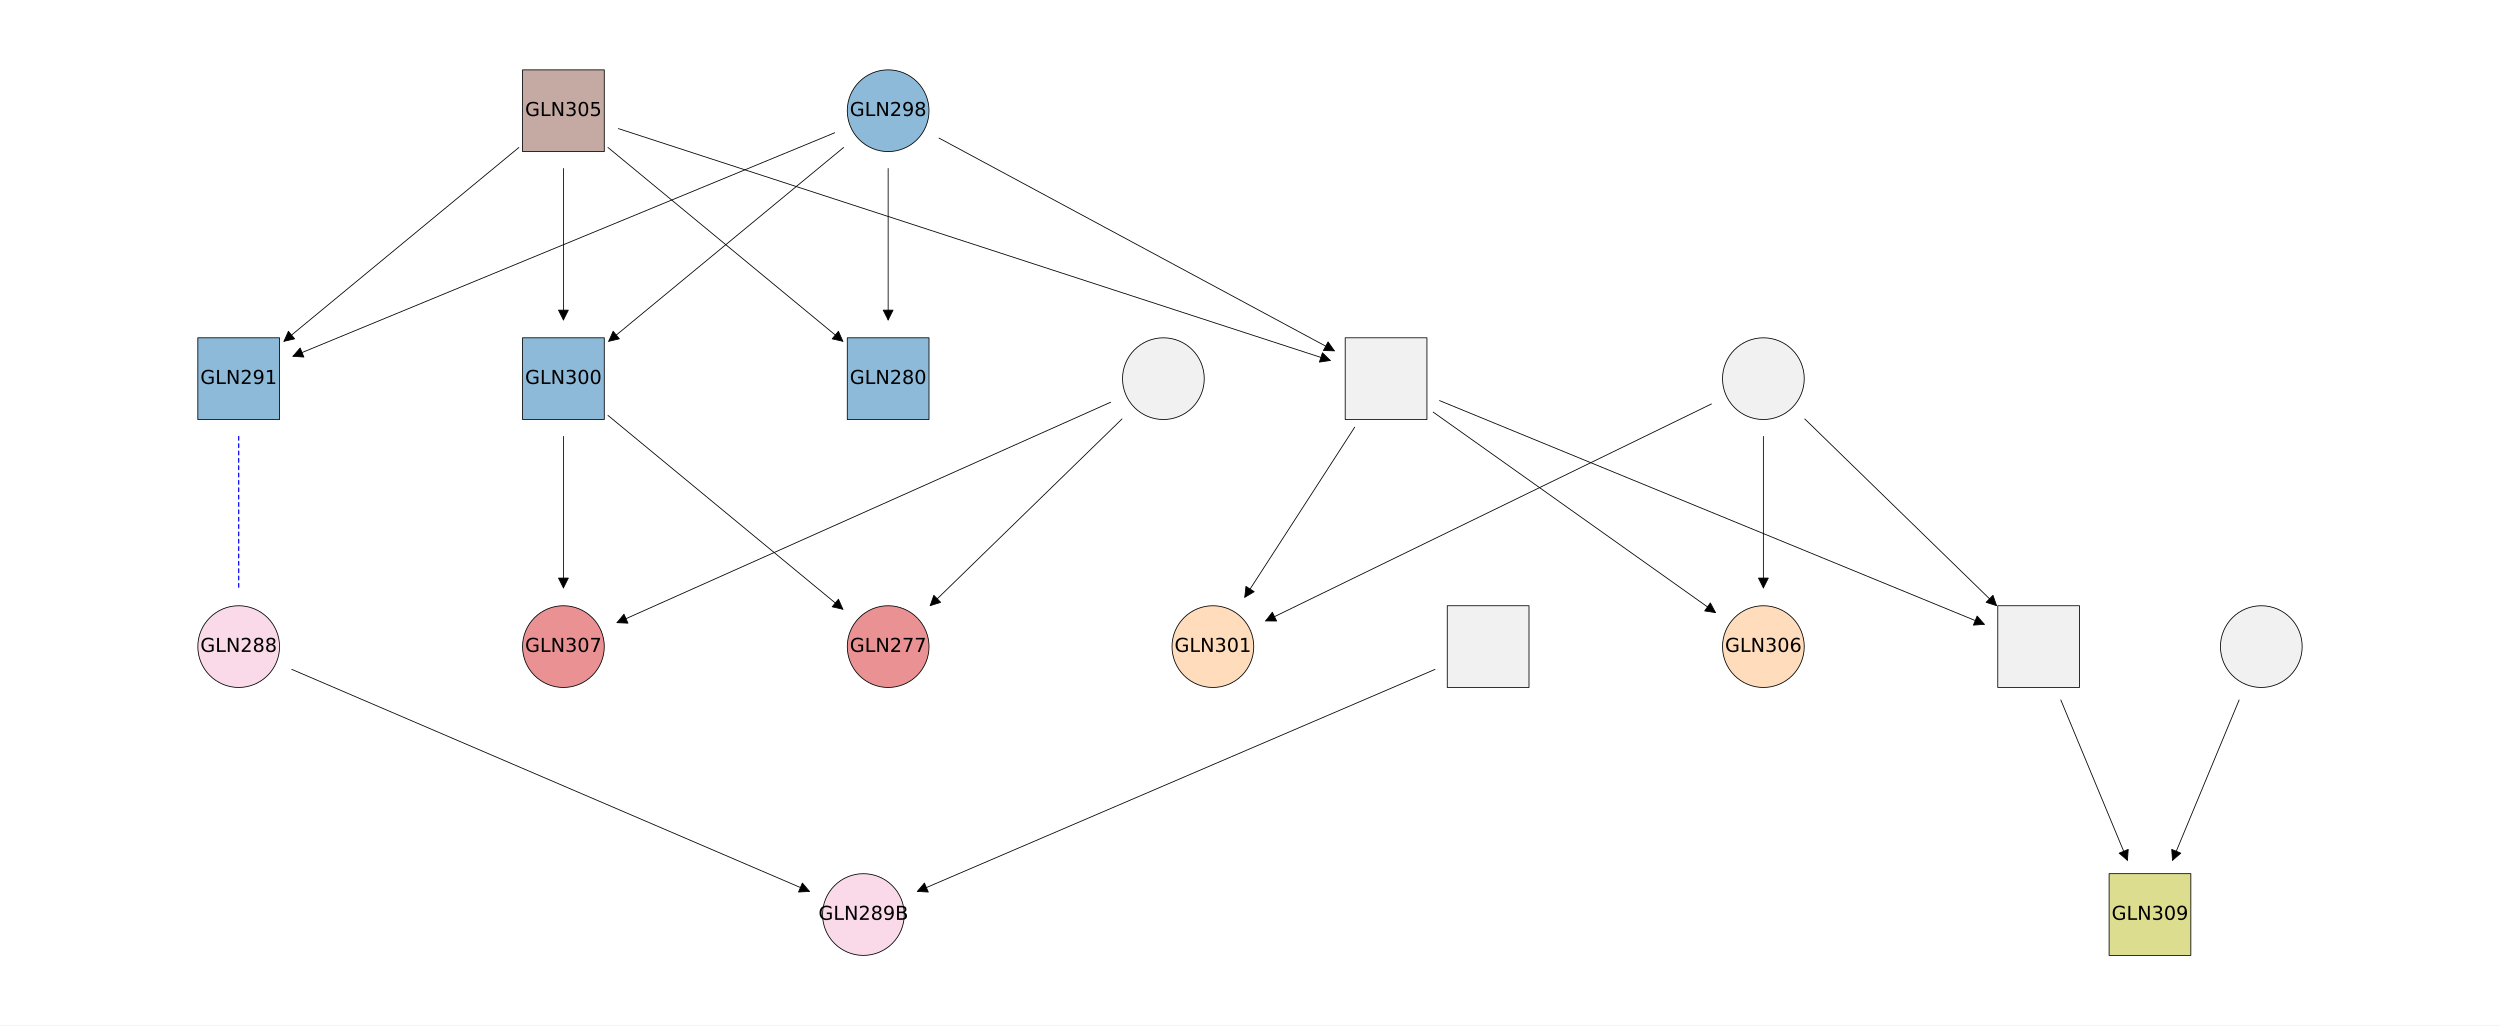
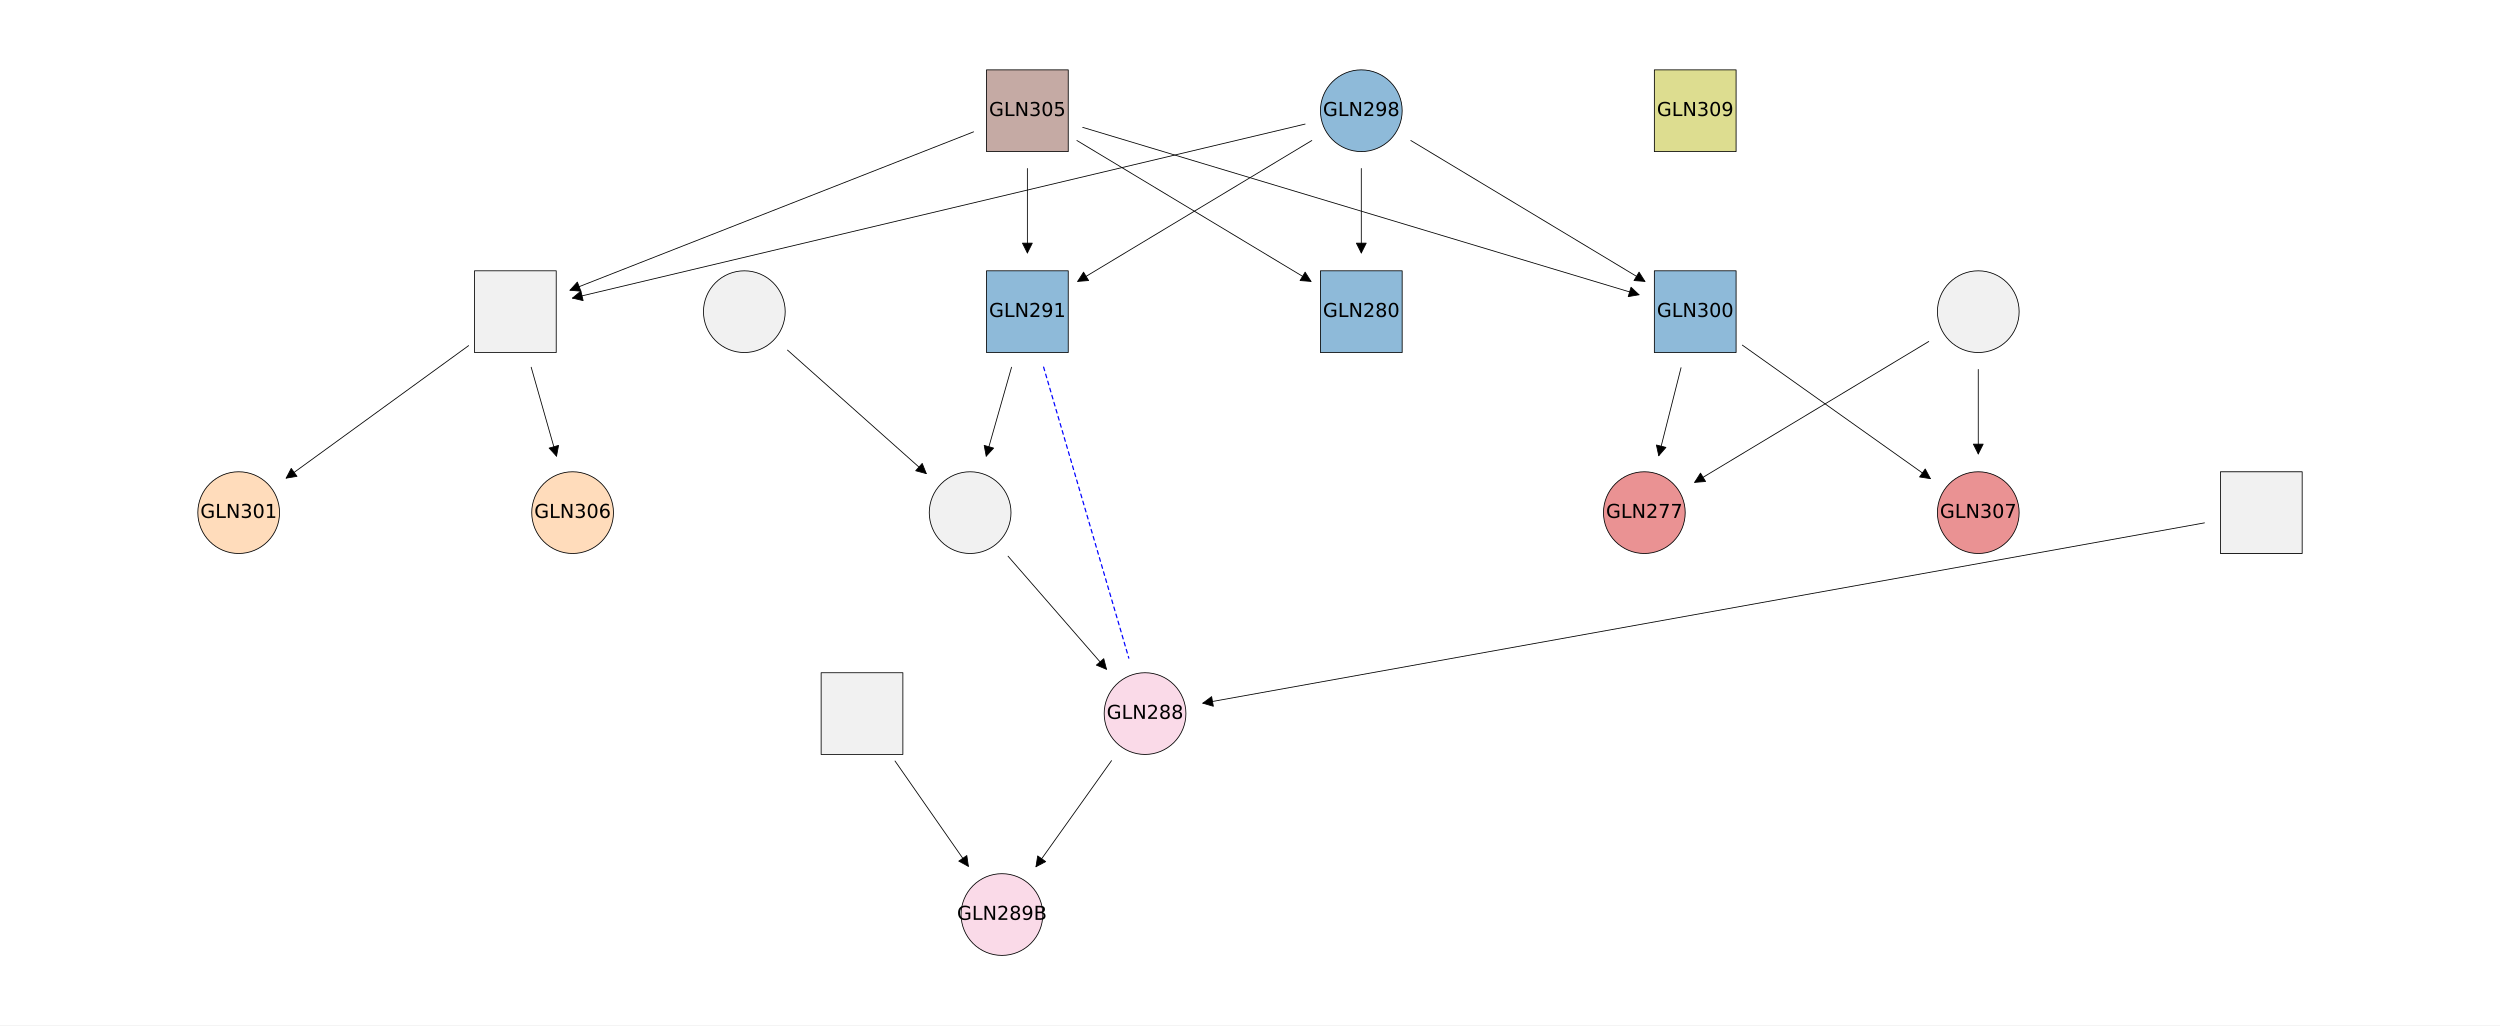
<svg xmlns="http://www.w3.org/2000/svg" xmlns:xlink="http://www.w3.org/1999/xlink" width="684pt" height="280.512pt" viewBox="0 0 684 280.512" version="1.1">
  <defs>
    <style type="text/css">*{stroke-linejoin: round; stroke-linecap: butt}</style>
  </defs>
  <g id="figure_1">
    <g id="patch_1">
      <path d="M 0 280.512  L 684 280.512  L 684 0  L 0 0  z " style="fill: #ffffff" />
    </g>
    <g id="axes_1">
      <g id="patch_2">
-         <path d="M 154.15 46.101  Q 154.15 66.946 154.15 87.541  " clip-path="url(#p647d43c040)" style="fill: none; stroke: #000000; stroke-width: 0.224; stroke-linecap: round" />
-         <path d="M 155.491 84.858  L 154.15 87.541  L 152.808 84.858  z " clip-path="url(#p647d43c040)" style="stroke: #000000; stroke-width: 0.224; stroke-linecap: round" />
+         <path d="M 266.371 36.069  Q 211.046 57.783 155.953 79.406  " clip-path="url(#pe005f299b1)" style="fill: none; stroke: #000000; stroke-width: 0.224; stroke-linecap: round" />
+         <path d="M 158.941 79.675  L 155.953 79.406  L 157.961 77.177  z " clip-path="url(#pe005f299b1)" style="stroke: #000000; stroke-width: 0.224; stroke-linecap: round" />
      </g>
      <g id="patch_3">
-         <path d="M 141.952 40.358  Q 109.725 66.949 77.692 93.381  " clip-path="url(#p647d43c040)" style="fill: none; stroke: #000000; stroke-width: 0.224; stroke-linecap: round" />
-         <path d="M 80.616 92.708  L 77.692 93.381  L 78.908 90.638  z " clip-path="url(#p647d43c040)" style="stroke: #000000; stroke-width: 0.224; stroke-linecap: round" />
+         <path d="M 294.638 38.445  Q 326.771 57.783 358.69 76.992  " clip-path="url(#pe005f299b1)" style="fill: none; stroke: #000000; stroke-width: 0.224; stroke-linecap: round" />
+         <path d="M 357.083 74.459  L 358.69 76.992  L 355.699 76.758  z " clip-path="url(#pe005f299b1)" style="stroke: #000000; stroke-width: 0.224; stroke-linecap: round" />
      </g>
      <g id="patch_4">
-         <path d="M 169.182 35.189  Q 266.688 66.947 363.957 98.627  " clip-path="url(#p647d43c040)" style="fill: none; stroke: #000000; stroke-width: 0.224; stroke-linecap: round" />
-         <path d="M 361.821 96.52  L 363.957 98.627  L 360.99 99.072  z " clip-path="url(#p647d43c040)" style="stroke: #000000; stroke-width: 0.224; stroke-linecap: round" />
+         <path d="M 281.09 46.102  Q 281.09 57.781 281.09 69.211  " clip-path="url(#pe005f299b1)" style="fill: none; stroke: #000000; stroke-width: 0.224; stroke-linecap: round" />
+         <path d="M 282.432 66.527  L 281.09 69.211  L 279.749 66.527  z " clip-path="url(#pe005f299b1)" style="stroke: #000000; stroke-width: 0.224; stroke-linecap: round" />
      </g>
      <g id="patch_5">
-         <path d="M 166.343 40.353  Q 198.573 66.946 230.609 93.38  " clip-path="url(#p647d43c040)" style="fill: none; stroke: #000000; stroke-width: 0.224; stroke-linecap: round" />
-         <path d="M 229.394 90.638  L 230.609 93.38  L 227.686 92.707  z " clip-path="url(#p647d43c040)" style="stroke: #000000; stroke-width: 0.224; stroke-linecap: round" />
+         <path d="M 296.233 34.849  Q 372.453 57.784 448.434 80.646  " clip-path="url(#pe005f299b1)" style="fill: none; stroke: #000000; stroke-width: 0.224; stroke-linecap: round" />
+         <path d="M 446.251 78.588  L 448.434 80.646  L 445.478 81.158  z " clip-path="url(#pe005f299b1)" style="stroke: #000000; stroke-width: 0.224; stroke-linecap: round" />
      </g>
      <g id="patch_6">
-         <path d="M 230.804 40.353  Q 198.574 66.946 166.537 93.38  " clip-path="url(#p647d43c040)" style="fill: none; stroke: #000000; stroke-width: 0.224; stroke-linecap: round" />
-         <path d="M 169.461 92.707  L 166.537 93.38  L 167.753 90.638  z " clip-path="url(#p647d43c040)" style="stroke: #000000; stroke-width: 0.224; stroke-linecap: round" />
+         <path d="M 357.072 33.946  Q 256.727 57.783 156.626 81.563  " clip-path="url(#pe005f299b1)" style="fill: none; stroke: #000000; stroke-width: 0.224; stroke-linecap: round" />
+         <path d="M 159.546 82.248  L 156.626 81.563  L 158.926 79.637  z " clip-path="url(#pe005f299b1)" style="stroke: #000000; stroke-width: 0.224; stroke-linecap: round" />
      </g>
      <g id="patch_7">
-         <path d="M 228.38 36.323  Q 154.15 66.948 80.151 97.477  " clip-path="url(#p647d43c040)" style="fill: none; stroke: #000000; stroke-width: 0.224; stroke-linecap: round" />
-         <path d="M 83.143 97.694  L 80.151 97.477  L 82.12 95.213  z " clip-path="url(#p647d43c040)" style="stroke: #000000; stroke-width: 0.224; stroke-linecap: round" />
+         <path d="M 372.452 46.102  Q 372.452 57.781 372.452 69.211  " clip-path="url(#pe005f299b1)" style="fill: none; stroke: #000000; stroke-width: 0.224; stroke-linecap: round" />
+         <path d="M 373.794 66.527  L 372.452 69.211  L 371.111 66.527  z " clip-path="url(#pe005f299b1)" style="stroke: #000000; stroke-width: 0.224; stroke-linecap: round" />
      </g>
      <g id="patch_8">
-         <path d="M 256.92 37.785  Q 311.112 66.946 365.083 95.989  " clip-path="url(#p647d43c040)" style="fill: none; stroke: #000000; stroke-width: 0.224; stroke-linecap: round" />
-         <path d="M 363.356 93.536  L 365.083 95.989  L 362.085 95.899  z " clip-path="url(#p647d43c040)" style="stroke: #000000; stroke-width: 0.224; stroke-linecap: round" />
+         <path d="M 358.905 38.445  Q 326.771 57.783 294.852 76.992  " clip-path="url(#pe005f299b1)" style="fill: none; stroke: #000000; stroke-width: 0.224; stroke-linecap: round" />
+         <path d="M 297.843 76.758  L 294.852 76.992  L 296.46 74.459  z " clip-path="url(#pe005f299b1)" style="stroke: #000000; stroke-width: 0.224; stroke-linecap: round" />
      </g>
      <g id="patch_9">
-         <path d="M 242.997 46.101  Q 242.997 66.946 242.997 87.541  " clip-path="url(#p647d43c040)" style="fill: none; stroke: #000000; stroke-width: 0.224; stroke-linecap: round" />
-         <path d="M 244.339 84.858  L 242.997 87.541  L 241.655 84.858  z " clip-path="url(#p647d43c040)" style="stroke: #000000; stroke-width: 0.224; stroke-linecap: round" />
+         <path d="M 386 38.445  Q 418.133 57.783 450.052 76.992  " clip-path="url(#pe005f299b1)" style="fill: none; stroke: #000000; stroke-width: 0.224; stroke-linecap: round" />
+         <path d="M 448.445 74.459  L 450.052 76.992  L 447.061 76.758  z " clip-path="url(#pe005f299b1)" style="stroke: #000000; stroke-width: 0.224; stroke-linecap: round" />
      </g>
      <g id="patch_10">
-         <path d="M 303.87 110.048  Q 236.228 140.256 168.814 170.362  " clip-path="url(#p647d43c040)" style="fill: none; stroke: #000000; stroke-width: 0.224; stroke-linecap: round" />
-         <path d="M 171.811 170.493  L 168.814 170.362  L 170.717 168.043  z " clip-path="url(#p647d43c040)" style="stroke: #000000; stroke-width: 0.224; stroke-linecap: round" />
+         <path d="M 527.707 93.427  Q 495.573 112.765 463.654 131.974  " clip-path="url(#pe005f299b1)" style="fill: none; stroke: #000000; stroke-width: 0.224; stroke-linecap: round" />
+         <path d="M 466.645 131.74  L 463.654 131.974  L 465.261 129.441  z " clip-path="url(#pe005f299b1)" style="stroke: #000000; stroke-width: 0.224; stroke-linecap: round" />
      </g>
      <g id="patch_11">
-         <path d="M 306.978 114.629  Q 280.653 140.255 254.507 165.706  " clip-path="url(#p647d43c040)" style="fill: none; stroke: #000000; stroke-width: 0.224; stroke-linecap: round" />
-         <path d="M 257.365 164.796  L 254.507 165.706  L 255.494 162.873  z " clip-path="url(#p647d43c040)" style="stroke: #000000; stroke-width: 0.224; stroke-linecap: round" />
+         <path d="M 541.254 101.083  Q 541.254 112.763 541.254 124.193  " clip-path="url(#pe005f299b1)" style="fill: none; stroke: #000000; stroke-width: 0.224; stroke-linecap: round" />
+         <path d="M 542.596 121.509  L 541.254 124.193  L 539.913 121.509  z " clip-path="url(#pe005f299b1)" style="stroke: #000000; stroke-width: 0.224; stroke-linecap: round" />
      </g>
      <g id="patch_12">
-         <path d="M 154.15 119.41  Q 154.15 140.255 154.15 160.85  " clip-path="url(#p647d43c040)" style="fill: none; stroke: #000000; stroke-width: 0.224; stroke-linecap: round" />
-         <path d="M 155.491 158.167  L 154.15 160.85  L 152.808 158.167  z " clip-path="url(#p647d43c040)" style="stroke: #000000; stroke-width: 0.224; stroke-linecap: round" />
+         <path d="M 459.933 100.6  Q 456.854 112.763 453.836 124.683  " clip-path="url(#pe005f299b1)" style="fill: none; stroke: #000000; stroke-width: 0.224; stroke-linecap: round" />
+         <path d="M 455.795 122.411  L 453.836 124.683  L 453.194 121.752  z " clip-path="url(#pe005f299b1)" style="stroke: #000000; stroke-width: 0.224; stroke-linecap: round" />
      </g>
      <g id="patch_13">
-         <path d="M 166.343 113.662  Q 198.573 140.255 230.609 166.689  " clip-path="url(#p647d43c040)" style="fill: none; stroke: #000000; stroke-width: 0.224; stroke-linecap: round" />
-         <path d="M 229.394 163.947  L 230.609 166.689  L 227.686 166.016  z " clip-path="url(#p647d43c040)" style="stroke: #000000; stroke-width: 0.224; stroke-linecap: round" />
+         <path d="M 476.706 94.427  Q 502.533 112.764 528.156 130.956  " clip-path="url(#pe005f299b1)" style="fill: none; stroke: #000000; stroke-width: 0.224; stroke-linecap: round" />
+         <path d="M 526.744 128.309  L 528.156 130.956  L 525.191 130.497  z " clip-path="url(#pe005f299b1)" style="stroke: #000000; stroke-width: 0.224; stroke-linecap: round" />
      </g>
      <g id="patch_14">
-         <path d="M 392.623 183.142  Q 321.691 213.565 250.988 243.889  " clip-path="url(#p647d43c040)" style="fill: none; stroke: #000000; stroke-width: 0.224; stroke-linecap: round" />
-         <path d="M 253.983 244.064  L 250.988 243.889  L 252.925 241.598  z " clip-path="url(#p647d43c040)" style="stroke: #000000; stroke-width: 0.224; stroke-linecap: round" />
+         <path d="M 244.881 208.215  Q 254.988 222.73 264.952 237.039  " clip-path="url(#pe005f299b1)" style="fill: none; stroke: #000000; stroke-width: 0.224; stroke-linecap: round" />
+         <path d="M 264.519 234.071  L 264.952 237.039  L 262.317 235.604  z " clip-path="url(#pe005f299b1)" style="stroke: #000000; stroke-width: 0.224; stroke-linecap: round" />
      </g>
      <g id="patch_15">
-         <path d="M 79.835 183.142  Q 150.766 213.565 221.467 243.889  " clip-path="url(#p647d43c040)" style="fill: none; stroke: #000000; stroke-width: 0.224; stroke-linecap: round" />
-         <path d="M 219.53 241.598  L 221.467 243.889  L 218.473 244.064  z " clip-path="url(#p647d43c040)" style="stroke: #000000; stroke-width: 0.224; stroke-linecap: round" />
+         <path d="M 304.115 208.114  Q 293.708 222.728 283.445 237.138  " clip-path="url(#pe005f299b1)" style="fill: none; stroke: #000000; stroke-width: 0.224; stroke-linecap: round" />
+         <path d="M 286.095 235.731  L 283.445 237.138  L 283.909 234.174  z " clip-path="url(#pe005f299b1)" style="stroke: #000000; stroke-width: 0.224; stroke-linecap: round" />
      </g>
      <g id="patch_16">
-         <path d="M 563.837 191.511  Q 573.001 213.564 582.069 235.387  " clip-path="url(#p647d43c040)" style="fill: none; stroke: #000000; stroke-width: 0.224; stroke-linecap: round" />
-         <path d="M 582.278 232.394  L 582.069 235.387  L 579.8 233.424  z " clip-path="url(#p647d43c040)" style="stroke: #000000; stroke-width: 0.224; stroke-linecap: round" />
+         <path d="M 603.134 143.057  Q 465.991 167.747 329.094 192.392  " clip-path="url(#pe005f299b1)" style="fill: none; stroke: #000000; stroke-width: 0.224; stroke-linecap: round" />
+         <path d="M 331.973 193.237  L 329.094 192.392  L 331.497 190.596  z " clip-path="url(#pe005f299b1)" style="stroke: #000000; stroke-width: 0.224; stroke-linecap: round" />
      </g>
      <g id="patch_17">
-         <path d="M 612.627 191.511  Q 603.464 213.564 594.396 235.387  " clip-path="url(#p647d43c040)" style="fill: none; stroke: #000000; stroke-width: 0.224; stroke-linecap: round" />
-         <path d="M 596.664 233.424  L 594.396 235.387  L 594.186 232.394  z " clip-path="url(#p647d43c040)" style="stroke: #000000; stroke-width: 0.224; stroke-linecap: round" />
+         <path d="M 275.806 152.179  Q 289.354 167.744 302.737 183.12  " clip-path="url(#pe005f299b1)" style="fill: none; stroke: #000000; stroke-width: 0.224; stroke-linecap: round" />
+         <path d="M 301.988 180.216  L 302.737 183.12  L 299.964 181.977  z " clip-path="url(#pe005f299b1)" style="stroke: #000000; stroke-width: 0.224; stroke-linecap: round" />
      </g>
      <g id="patch_18">
-         <path d="M 370.647 116.879  Q 355.538 140.254 340.565 163.419  " clip-path="url(#p647d43c040)" style="fill: none; stroke: #000000; stroke-width: 0.224; stroke-linecap: round" />
-         <path d="M 343.149 161.893  L 340.565 163.419  L 340.895 160.437  z " clip-path="url(#p647d43c040)" style="stroke: #000000; stroke-width: 0.224; stroke-linecap: round" />
+         <path d="M 215.462 95.786  Q 234.539 112.765 253.43 129.578  " clip-path="url(#pe005f299b1)" style="fill: none; stroke: #000000; stroke-width: 0.224; stroke-linecap: round" />
+         <path d="M 252.318 126.792  L 253.43 129.578  L 250.534 128.796  z " clip-path="url(#pe005f299b1)" style="stroke: #000000; stroke-width: 0.224; stroke-linecap: round" />
      </g>
      <g id="patch_19">
-         <path d="M 392.124 112.758  Q 430.846 140.256 469.364 167.609  " clip-path="url(#p647d43c040)" style="fill: none; stroke: #000000; stroke-width: 0.224; stroke-linecap: round" />
-         <path d="M 467.953 164.962  L 469.364 167.609  L 466.399 167.15  z " clip-path="url(#p647d43c040)" style="stroke: #000000; stroke-width: 0.224; stroke-linecap: round" />
+         <path d="M 276.759 100.479  Q 273.259 112.765 269.828 124.81  " clip-path="url(#pe005f299b1)" style="fill: none; stroke: #000000; stroke-width: 0.224; stroke-linecap: round" />
+         <path d="M 271.854 122.597  L 269.828 124.81  L 269.273 121.862  z " clip-path="url(#pe005f299b1)" style="stroke: #000000; stroke-width: 0.224; stroke-linecap: round" />
      </g>
      <g id="patch_20">
-         <path d="M 393.856 109.607  Q 468.501 140.257 542.915 170.811  " clip-path="url(#p647d43c040)" style="fill: none; stroke: #000000; stroke-width: 0.224; stroke-linecap: round" />
-         <path d="M 540.942 168.551  L 542.915 170.811  L 539.923 171.033  z " clip-path="url(#p647d43c040)" style="stroke: #000000; stroke-width: 0.224; stroke-linecap: round" />
+         <path d="M 145.333 100.479  Q 148.833 112.765 152.264 124.81  " clip-path="url(#pe005f299b1)" style="fill: none; stroke: #000000; stroke-width: 0.224; stroke-linecap: round" />
+         <path d="M 152.82 121.862  L 152.264 124.81  L 150.239 122.597  z " clip-path="url(#pe005f299b1)" style="stroke: #000000; stroke-width: 0.224; stroke-linecap: round" />
      </g>
      <g id="patch_21">
-         <path d="M 468.247 110.52  Q 407.153 140.256 346.285 169.882  " clip-path="url(#p647d43c040)" style="fill: none; stroke: #000000; stroke-width: 0.224; stroke-linecap: round" />
-         <path d="M 349.285 169.914  L 346.285 169.882  L 348.11 167.501  z " clip-path="url(#p647d43c040)" style="stroke: #000000; stroke-width: 0.224; stroke-linecap: round" />
+         <path d="M 128.211 94.565  Q 103.153 112.766 78.297 130.82  " clip-path="url(#pe005f299b1)" style="fill: none; stroke: #000000; stroke-width: 0.224; stroke-linecap: round" />
+         <path d="M 81.257 130.328  L 78.297 130.82  L 79.68 128.157  z " clip-path="url(#pe005f299b1)" style="stroke: #000000; stroke-width: 0.224; stroke-linecap: round" />
      </g>
      <g id="patch_22">
-         <path d="M 482.462 119.41  Q 482.462 140.255 482.462 160.85  " clip-path="url(#p647d43c040)" style="fill: none; stroke: #000000; stroke-width: 0.224; stroke-linecap: round" />
-         <path d="M 483.803 158.167  L 482.462 160.85  L 481.12 158.167  z " clip-path="url(#p647d43c040)" style="stroke: #000000; stroke-width: 0.224; stroke-linecap: round" />
-       </g>
-       <g id="patch_23">
-         <path d="M 493.79 114.629  Q 520.115 140.255 546.261 165.706  " clip-path="url(#p647d43c040)" style="fill: none; stroke: #000000; stroke-width: 0.224; stroke-linecap: round" />
-         <path d="M 545.274 162.873  L 546.261 165.706  L 543.402 164.796  z " clip-path="url(#p647d43c040)" style="stroke: #000000; stroke-width: 0.224; stroke-linecap: round" />
-       </g>
-       <g id="patch_24">
-         <path d="M 65.306 119.41  Q 65.306 140.255 65.306 161.1  " clip-path="url(#p647d43c040)" style="fill: none; stroke-dasharray: 1.006,1.006; stroke-dashoffset: 0; stroke: #0000ff; stroke-width: 0.335; stroke-linecap: round" />
+         <path d="M 285.532 100.446  Q 297.187 140.255 308.842 180.065  " clip-path="url(#pe005f299b1)" style="fill: none; stroke-dasharray: 1.006,1.006; stroke-dashoffset: 0; stroke: #0000ff; stroke-width: 0.335; stroke-linecap: round" />
      </g>
      <g id="PathCollection_1">
-         <path d="M 142.969 41.473  L 165.33 41.473  L 165.33 19.112  L 142.969 19.112  z " clip-path="url(#p647d43c040)" style="fill: #8c564b; fill-opacity: 0.5; stroke: #000000; stroke-width: 0.224" />
-         <path d="M 142.969 114.782  L 165.33 114.782  L 165.33 92.421  L 142.969 92.421  z " clip-path="url(#p647d43c040)" style="fill: #1f77b4; fill-opacity: 0.5; stroke: #000000; stroke-width: 0.224" />
-         <path d="M 54.125 114.782  L 76.486 114.782  L 76.486 92.421  L 54.125 92.421  z " clip-path="url(#p647d43c040)" style="fill: #1f77b4; fill-opacity: 0.5; stroke: #000000; stroke-width: 0.224" />
-         <path d="M 231.817 114.782  L 254.177 114.782  L 254.177 92.421  L 231.817 92.421  z " clip-path="url(#p647d43c040)" style="fill: #1f77b4; fill-opacity: 0.5; stroke: #000000; stroke-width: 0.224" />
-         <path d="M 577.052 261.4  L 599.413 261.4  L 599.413 239.039  L 577.052 239.039  z " clip-path="url(#p647d43c040)" style="fill: #bcbd22; fill-opacity: 0.5; stroke: #000000; stroke-width: 0.224" />
+         <path d="M 269.91 41.473  L 292.271 41.473  L 292.271 19.112  L 269.91 19.112  z " clip-path="url(#pe005f299b1)" style="fill: #8c564b; fill-opacity: 0.5; stroke: #000000; stroke-width: 0.224" />
+         <path d="M 452.634 96.455  L 474.994 96.455  L 474.994 74.094  L 452.634 74.094  z " clip-path="url(#pe005f299b1)" style="fill: #1f77b4; fill-opacity: 0.5; stroke: #000000; stroke-width: 0.224" />
+         <path d="M 269.91 96.455  L 292.271 96.455  L 292.271 74.094  L 269.91 74.094  z " clip-path="url(#pe005f299b1)" style="fill: #1f77b4; fill-opacity: 0.5; stroke: #000000; stroke-width: 0.224" />
+         <path d="M 361.272 96.455  L 383.633 96.455  L 383.633 74.094  L 361.272 74.094  z " clip-path="url(#pe005f299b1)" style="fill: #1f77b4; fill-opacity: 0.5; stroke: #000000; stroke-width: 0.224" />
+         <path d="M 452.634 41.473  L 474.994 41.473  L 474.994 19.112  L 452.634 19.112  z " clip-path="url(#pe005f299b1)" style="fill: #bcbd22; fill-opacity: 0.5; stroke: #000000; stroke-width: 0.224" />
      </g>
      <g id="PathCollection_2">
        <defs>
-           <path id="C0_0_148e39c476" d="M 0 11.18  C 2.965 11.18 5.809 10.002 7.906 7.906  C 10.002 5.809 11.18 2.965 11.18 -0  C 11.18 -2.965 10.002 -5.809 7.906 -7.906  C 5.809 -10.002 2.965 -11.18 0 -11.18  C -2.965 -11.18 -5.809 -10.002 -7.906 -7.906  C -10.002 -5.809 -11.18 -2.965 -11.18 0  C -11.18 2.965 -10.002 5.809 -7.906 7.906  C -5.809 10.002 -2.965 11.18 0 11.18  z " />
+           <path id="C0_0_9aa2bac02d" d="M 0 11.18  C 2.965 11.18 5.809 10.002 7.906 7.906  C 10.002 5.809 11.18 2.965 11.18 -0  C 11.18 -2.965 10.002 -5.809 7.906 -7.906  C 5.809 -10.002 2.965 -11.18 0 -11.18  C -2.965 -11.18 -5.809 -10.002 -7.906 -7.906  C -10.002 -5.809 -11.18 -2.965 -11.18 0  C -11.18 2.965 -10.002 5.809 -7.906 7.906  C -5.809 10.002 -2.965 11.18 0 11.18  z " />
        </defs>
-         <g clip-path="url(#p647d43c040)">
-           <use xlink:href="#C0_0_148e39c476" x="242.997" y="30.292" style="fill: #1f77b4; fill-opacity: 0.5; stroke: #000000; stroke-width: 0.224" />
-         </g>
-         <g clip-path="url(#p647d43c040)">
-           <use xlink:href="#C0_0_148e39c476" x="65.306" y="176.911" style="fill: #f7b6d2; fill-opacity: 0.5; stroke: #000000; stroke-width: 0.224" />
-         </g>
-         <g clip-path="url(#p647d43c040)">
-           <use xlink:href="#C0_0_148e39c476" x="154.15" y="176.911" style="fill: #d62728; fill-opacity: 0.5; stroke: #000000; stroke-width: 0.224" />
-         </g>
-         <g clip-path="url(#p647d43c040)">
-           <use xlink:href="#C0_0_148e39c476" x="242.997" y="176.911" style="fill: #d62728; fill-opacity: 0.5; stroke: #000000; stroke-width: 0.224" />
-         </g>
-         <g clip-path="url(#p647d43c040)">
-           <use xlink:href="#C0_0_148e39c476" x="236.228" y="250.22" style="fill: #f7b6d2; fill-opacity: 0.5; stroke: #000000; stroke-width: 0.224" />
-         </g>
-         <g clip-path="url(#p647d43c040)">
-           <use xlink:href="#C0_0_148e39c476" x="331.844" y="176.911" style="fill: #ffbb78; fill-opacity: 0.5; stroke: #000000; stroke-width: 0.224" />
-         </g>
-         <g clip-path="url(#p647d43c040)">
-           <use xlink:href="#C0_0_148e39c476" x="482.462" y="176.911" style="fill: #ffbb78; fill-opacity: 0.5; stroke: #000000; stroke-width: 0.224" />
+         <g clip-path="url(#pe005f299b1)">
+           <use xlink:href="#C0_0_9aa2bac02d" x="372.452" y="30.292" style="fill: #1f77b4; fill-opacity: 0.5; stroke: #000000; stroke-width: 0.224" />
+         </g>
+         <g clip-path="url(#pe005f299b1)">
+           <use xlink:href="#C0_0_9aa2bac02d" x="313.285" y="195.238" style="fill: #f7b6d2; fill-opacity: 0.5; stroke: #000000; stroke-width: 0.224" />
+         </g>
+         <g clip-path="url(#pe005f299b1)">
+           <use xlink:href="#C0_0_9aa2bac02d" x="449.892" y="140.256" style="fill: #d62728; fill-opacity: 0.5; stroke: #000000; stroke-width: 0.224" />
+         </g>
+         <g clip-path="url(#pe005f299b1)">
+           <use xlink:href="#C0_0_9aa2bac02d" x="541.254" y="140.256" style="fill: #d62728; fill-opacity: 0.5; stroke: #000000; stroke-width: 0.224" />
+         </g>
+         <g clip-path="url(#pe005f299b1)">
+           <use xlink:href="#C0_0_9aa2bac02d" x="274.129" y="250.22" style="fill: #f7b6d2; fill-opacity: 0.5; stroke: #000000; stroke-width: 0.224" />
+         </g>
+         <g clip-path="url(#pe005f299b1)">
+           <use xlink:href="#C0_0_9aa2bac02d" x="156.664" y="140.256" style="fill: #ffbb78; fill-opacity: 0.5; stroke: #000000; stroke-width: 0.224" />
+         </g>
+         <g clip-path="url(#pe005f299b1)">
+           <use xlink:href="#C0_0_9aa2bac02d" x="65.306" y="140.256" style="fill: #ffbb78; fill-opacity: 0.5; stroke: #000000; stroke-width: 0.224" />
        </g>
      </g>
      <g id="PathCollection_3">
-         <path d="M 395.973 188.091  L 418.333 188.091  L 418.333 165.73  L 395.973 165.73  z " clip-path="url(#p647d43c040)" style="fill: #e5e5e5; fill-opacity: 0.5; stroke: #000000; stroke-width: 0.224" />
-         <path d="M 546.59 188.091  L 568.951 188.091  L 568.951 165.73  L 546.59 165.73  z " clip-path="url(#p647d43c040)" style="fill: #e5e5e5; fill-opacity: 0.5; stroke: #000000; stroke-width: 0.224" />
-         <path d="M 368.049 114.782  L 390.41 114.782  L 390.41 92.421  L 368.049 92.421  z " clip-path="url(#p647d43c040)" style="fill: #e5e5e5; fill-opacity: 0.5; stroke: #000000; stroke-width: 0.224" />
+         <path d="M 224.664 206.418  L 247.025 206.418  L 247.025 184.057  L 224.664 184.057  z " clip-path="url(#pe005f299b1)" style="fill: #e5e5e5; fill-opacity: 0.5; stroke: #000000; stroke-width: 0.224" />
+         <path d="M 607.514 151.436  L 629.875 151.436  L 629.875 129.076  L 607.514 129.076  z " clip-path="url(#pe005f299b1)" style="fill: #e5e5e5; fill-opacity: 0.5; stroke: #000000; stroke-width: 0.224" />
+         <path d="M 129.822 96.455  L 152.182 96.455  L 152.182 74.094  L 129.822 74.094  z " clip-path="url(#pe005f299b1)" style="fill: #e5e5e5; fill-opacity: 0.5; stroke: #000000; stroke-width: 0.224" />
      </g>
      <g id="PathCollection_4">
        <defs>
-           <path id="C1_0_ed2e573b0b" d="M 0 11.18  C 2.965 11.18 5.809 10.002 7.906 7.906  C 10.002 5.809 11.18 2.965 11.18 -0  C 11.18 -2.965 10.002 -5.809 7.906 -7.906  C 5.809 -10.002 2.965 -11.18 0 -11.18  C -2.965 -11.18 -5.809 -10.002 -7.906 -7.906  C -10.002 -5.809 -11.18 -2.965 -11.18 0  C -11.18 2.965 -10.002 5.809 -7.906 7.906  C -5.809 10.002 -2.965 11.18 0 11.18  z " />
+           <path id="C1_0_19cce535c3" d="M 0 11.18  C 2.965 11.18 5.809 10.002 7.906 7.906  C 10.002 5.809 11.18 2.965 11.18 -0  C 11.18 -2.965 10.002 -5.809 7.906 -7.906  C 5.809 -10.002 2.965 -11.18 0 -11.18  C -2.965 -11.18 -5.809 -10.002 -7.906 -7.906  C -10.002 -5.809 -11.18 -2.965 -11.18 0  C -11.18 2.965 -10.002 5.809 -7.906 7.906  C -5.809 10.002 -2.965 11.18 0 11.18  z " />
        </defs>
-         <g clip-path="url(#p647d43c040)">
-           <use xlink:href="#C1_0_ed2e573b0b" x="318.306" y="103.601" style="fill: #e5e5e5; fill-opacity: 0.5; stroke: #000000; stroke-width: 0.224" />
-         </g>
-         <g clip-path="url(#p647d43c040)">
-           <use xlink:href="#C1_0_ed2e573b0b" x="618.694" y="176.911" style="fill: #e5e5e5; fill-opacity: 0.5; stroke: #000000; stroke-width: 0.224" />
-         </g>
-         <g clip-path="url(#p647d43c040)">
-           <use xlink:href="#C1_0_ed2e573b0b" x="482.462" y="103.601" style="fill: #e5e5e5; fill-opacity: 0.5; stroke: #000000; stroke-width: 0.224" />
+         <g clip-path="url(#pe005f299b1)">
+           <use xlink:href="#C1_0_19cce535c3" x="541.254" y="85.274" style="fill: #e5e5e5; fill-opacity: 0.5; stroke: #000000; stroke-width: 0.224" />
+         </g>
+         <g clip-path="url(#pe005f299b1)">
+           <use xlink:href="#C1_0_19cce535c3" x="265.428" y="140.256" style="fill: #e5e5e5; fill-opacity: 0.5; stroke: #000000; stroke-width: 0.224" />
+         </g>
+         <g clip-path="url(#pe005f299b1)">
+           <use xlink:href="#C1_0_19cce535c3" x="203.65" y="85.274" style="fill: #e5e5e5; fill-opacity: 0.5; stroke: #000000; stroke-width: 0.224" />
        </g>
      </g>
      <g id="text_1">
-         <g clip-path="url(#p647d43c040)">
-           <g transform="translate(143.6562 31.74416) scale(0.052613 -0.052613)">
+         <g clip-path="url(#pe005f299b1)">
+           <g transform="translate(270.5969 31.74416) scale(0.052613 -0.052613)">
            <defs>
              <path id="DejaVuSans-47" d="M 3809 666  L 3809 1919  L 2778 1919  L 2778 2438  L 4434 2438  L 4434 434  Q 4069 175 3628 42  Q 3188 -91 2688 -91  Q 1594 -91 976 548  Q 359 1188 359 2328  Q 359 3472 976 4111  Q 1594 4750 2688 4750  Q 3144 4750 3555 4637  Q 3966 4525 4313 4306  L 4313 3634  Q 3963 3931 3569 4081  Q 3175 4231 2741 4231  Q 1884 4231 1454 3753  Q 1025 3275 1025 2328  Q 1025 1384 1454 906  Q 1884 428 2741 428  Q 3075 428 3337 486  Q 3600 544 3809 666  z " transform="scale(0.015625)" />
              <path id="DejaVuSans-4c" d="M 628 4666  L 1259 4666  L 1259 531  L 3531 531  L 3531 0  L 628 0  L 628 4666  z " transform="scale(0.015625)" />
              <path id="DejaVuSans-4e" d="M 628 4666  L 1478 4666  L 3547 763  L 3547 4666  L 4159 4666  L 4159 0  L 3309 0  L 1241 3903  L 1241 0  L 628 0  L 628 4666  z " transform="scale(0.015625)" />
              <path id="DejaVuSans-33" d="M 2597 2516  Q 3050 2419 3304 2112  Q 3559 1806 3559 1356  Q 3559 666 3084 287  Q 2609 -91 1734 -91  Q 1441 -91 1130 -33  Q 819 25 488 141  L 488 750  Q 750 597 1062 519  Q 1375 441 1716 441  Q 2309 441 2620 675  Q 2931 909 2931 1356  Q 2931 1769 2642 2001  Q 2353 2234 1838 2234  L 1294 2234  L 1294 2753  L 1863 2753  Q 2328 2753 2575 2939  Q 2822 3125 2822 3475  Q 2822 3834 2567 4026  Q 2313 4219 1838 4219  Q 1578 4219 1281 4162  Q 984 4106 628 3988  L 628 4550  Q 988 4650 1302 4700  Q 1616 4750 1894 4750  Q 2613 4750 3031 4423  Q 3450 4097 3450 3541  Q 3450 3153 3228 2886  Q 3006 2619 2597 2516  z " transform="scale(0.015625)" />
              <path id="DejaVuSans-30" d="M 2034 4250  Q 1547 4250 1301 3770  Q 1056 3291 1056 2328  Q 1056 1369 1301 889  Q 1547 409 2034 409  Q 2525 409 2770 889  Q 3016 1369 3016 2328  Q 3016 3291 2770 3770  Q 2525 4250 2034 4250  z M 2034 4750  Q 2819 4750 3233 4129  Q 3647 3509 3647 2328  Q 3647 1150 3233 529  Q 2819 -91 2034 -91  Q 1250 -91 836 529  Q 422 1150 422 2328  Q 422 3509 836 4129  Q 1250 4750 2034 4750  z " transform="scale(0.015625)" />
              <path id="DejaVuSans-35" d="M 691 4666  L 3169 4666  L 3169 4134  L 1269 4134  L 1269 2991  Q 1406 3038 1543 3061  Q 1681 3084 1819 3084  Q 2600 3084 3056 2656  Q 3513 2228 3513 1497  Q 3513 744 3044 326  Q 2575 -91 1722 -91  Q 1428 -91 1123 -41  Q 819 9 494 109  L 494 744  Q 775 591 1075 516  Q 1375 441 1709 441  Q 2250 441 2565 725  Q 2881 1009 2881 1497  Q 2881 1984 2565 2268  Q 2250 2553 1709 2553  Q 1456 2553 1204 2497  Q 953 2441 691 2322  L 691 4666  z " transform="scale(0.015625)" />
            </defs>
            <use xlink:href="#DejaVuSans-47" />
            <use xlink:href="#DejaVuSans-4c" transform="translate(77.49023 0)" />
            <use xlink:href="#DejaVuSans-4e" transform="translate(133.2031 0)" />
            <use xlink:href="#DejaVuSans-33" transform="translate(208.0078 0)" />
            <use xlink:href="#DejaVuSans-30" transform="translate(271.6309 0)" />
            <use xlink:href="#DejaVuSans-35" transform="translate(335.2539 0)" />
          </g>
        </g>
      </g>
      <g id="text_2">
-         <g clip-path="url(#p647d43c040)">
-           <g transform="translate(232.5035 31.74416) scale(0.052613 -0.052613)">
+         <g clip-path="url(#pe005f299b1)">
+           <g transform="translate(361.9587 31.74416) scale(0.052613 -0.052613)">
            <defs>
              <path id="DejaVuSans-32" d="M 1228 531  L 3431 531  L 3431 0  L 469 0  L 469 531  Q 828 903 1448 1529  Q 2069 2156 2228 2338  Q 2531 2678 2651 2914  Q 2772 3150 2772 3378  Q 2772 3750 2511 3984  Q 2250 4219 1831 4219  Q 1534 4219 1204 4116  Q 875 4013 500 3803  L 500 4441  Q 881 4594 1212 4672  Q 1544 4750 1819 4750  Q 2544 4750 2975 4387  Q 3406 4025 3406 3419  Q 3406 3131 3298 2873  Q 3191 2616 2906 2266  Q 2828 2175 2409 1742  Q 1991 1309 1228 531  z " transform="scale(0.015625)" />
              <path id="DejaVuSans-39" d="M 703 97  L 703 672  Q 941 559 1184 500  Q 1428 441 1663 441  Q 2288 441 2617 861  Q 2947 1281 2994 2138  Q 2813 1869 2534 1725  Q 2256 1581 1919 1581  Q 1219 1581 811 2004  Q 403 2428 403 3163  Q 403 3881 828 4315  Q 1253 4750 1959 4750  Q 2769 4750 3195 4129  Q 3622 3509 3622 2328  Q 3622 1225 3098 567  Q 2575 -91 1691 -91  Q 1453 -91 1209 -44  Q 966 3 703 97  z M 1959 2075  Q 2384 2075 2632 2365  Q 2881 2656 2881 3163  Q 2881 3666 2632 3958  Q 2384 4250 1959 4250  Q 1534 4250 1286 3958  Q 1038 3666 1038 3163  Q 1038 2656 1286 2365  Q 1534 2075 1959 2075  z " transform="scale(0.015625)" />
              <path id="DejaVuSans-38" d="M 2034 2216  Q 1584 2216 1326 1975  Q 1069 1734 1069 1313  Q 1069 891 1326 650  Q 1584 409 2034 409  Q 2484 409 2743 651  Q 3003 894 3003 1313  Q 3003 1734 2745 1975  Q 2488 2216 2034 2216  z M 1403 2484  Q 997 2584 770 2862  Q 544 3141 544 3541  Q 544 4100 942 4425  Q 1341 4750 2034 4750  Q 2731 4750 3128 4425  Q 3525 4100 3525 3541  Q 3525 3141 3298 2862  Q 3072 2584 2669 2484  Q 3125 2378 3379 2068  Q 3634 1759 3634 1313  Q 3634 634 3220 271  Q 2806 -91 2034 -91  Q 1263 -91 848 271  Q 434 634 434 1313  Q 434 1759 690 2068  Q 947 2378 1403 2484  z M 1172 3481  Q 1172 3119 1398 2916  Q 1625 2713 2034 2713  Q 2441 2713 2670 2916  Q 2900 3119 2900 3481  Q 2900 3844 2670 4047  Q 2441 4250 2034 4250  Q 1625 4250 1398 4047  Q 1172 3844 1172 3481  z " transform="scale(0.015625)" />
            </defs>
            <use xlink:href="#DejaVuSans-47" />
            <use xlink:href="#DejaVuSans-4c" transform="translate(77.49023 0)" />
            <use xlink:href="#DejaVuSans-4e" transform="translate(133.2031 0)" />
            <use xlink:href="#DejaVuSans-32" transform="translate(208.0078 0)" />
            <use xlink:href="#DejaVuSans-39" transform="translate(271.6309 0)" />
            <use xlink:href="#DejaVuSans-38" transform="translate(335.2539 0)" />
          </g>
        </g>
      </g>
      <g id="text_3">
-         <g clip-path="url(#p647d43c040)">
-           <g transform="translate(143.6562 105.0533) scale(0.052613 -0.052613)">
+         <g clip-path="url(#pe005f299b1)">
+           <g transform="translate(453.3206 86.72598) scale(0.052613 -0.052613)">
            <use xlink:href="#DejaVuSans-47" />
            <use xlink:href="#DejaVuSans-4c" transform="translate(77.49023 0)" />
            <use xlink:href="#DejaVuSans-4e" transform="translate(133.2031 0)" />
            <use xlink:href="#DejaVuSans-33" transform="translate(208.0078 0)" />
            <use xlink:href="#DejaVuSans-30" transform="translate(271.6309 0)" />
            <use xlink:href="#DejaVuSans-30" transform="translate(335.2539 0)" />
          </g>
        </g>
      </g>
      <g id="text_4">
-         <g clip-path="url(#p647d43c040)">
-           <g transform="translate(54.8123 178.3623) scale(0.052613 -0.052613)">
+         <g clip-path="url(#pe005f299b1)">
+           <g transform="translate(302.791 196.6896) scale(0.052613 -0.052613)">
            <use xlink:href="#DejaVuSans-47" />
            <use xlink:href="#DejaVuSans-4c" transform="translate(77.49023 0)" />
            <use xlink:href="#DejaVuSans-4e" transform="translate(133.2031 0)" />
            <use xlink:href="#DejaVuSans-32" transform="translate(208.0078 0)" />
            <use xlink:href="#DejaVuSans-38" transform="translate(271.6309 0)" />
            <use xlink:href="#DejaVuSans-38" transform="translate(335.2539 0)" />
          </g>
        </g>
      </g>
      <g id="text_5">
-         <g clip-path="url(#p647d43c040)">
-           <g transform="translate(54.8123 105.0533) scale(0.052613 -0.052613)">
+         <g clip-path="url(#pe005f299b1)">
+           <g transform="translate(270.5969 86.72598) scale(0.052613 -0.052613)">
            <defs>
              <path id="DejaVuSans-31" d="M 794 531  L 1825 531  L 1825 4091  L 703 3866  L 703 4441  L 1819 4666  L 2450 4666  L 2450 531  L 3481 531  L 3481 0  L 794 0  L 794 531  z " transform="scale(0.015625)" />
            </defs>
            <use xlink:href="#DejaVuSans-47" />
            <use xlink:href="#DejaVuSans-4c" transform="translate(77.49023 0)" />
            <use xlink:href="#DejaVuSans-4e" transform="translate(133.2031 0)" />
            <use xlink:href="#DejaVuSans-32" transform="translate(208.0078 0)" />
            <use xlink:href="#DejaVuSans-39" transform="translate(271.6309 0)" />
            <use xlink:href="#DejaVuSans-31" transform="translate(335.2539 0)" />
          </g>
        </g>
      </g>
      <g id="text_6">
-         <g clip-path="url(#p647d43c040)">
-           <g transform="translate(232.5035 105.0533) scale(0.052613 -0.052613)">
+         <g clip-path="url(#pe005f299b1)">
+           <g transform="translate(361.9587 86.72598) scale(0.052613 -0.052613)">
            <use xlink:href="#DejaVuSans-47" />
            <use xlink:href="#DejaVuSans-4c" transform="translate(77.49023 0)" />
            <use xlink:href="#DejaVuSans-4e" transform="translate(133.2031 0)" />
            <use xlink:href="#DejaVuSans-32" transform="translate(208.0078 0)" />
            <use xlink:href="#DejaVuSans-38" transform="translate(271.6309 0)" />
            <use xlink:href="#DejaVuSans-30" transform="translate(335.2539 0)" />
          </g>
        </g>
      </g>
      <g id="text_7">
-         <g clip-path="url(#p647d43c040)">
-           <g transform="translate(143.6562 178.3623) scale(0.052613 -0.052613)">
+         <g clip-path="url(#pe005f299b1)">
+           <g transform="translate(439.3988 141.7078) scale(0.052613 -0.052613)">
            <defs>
              <path id="DejaVuSans-37" d="M 525 4666  L 3525 4666  L 3525 4397  L 1831 0  L 1172 0  L 2766 4134  L 525 4134  L 525 4666  z " transform="scale(0.015625)" />
            </defs>
-             <use xlink:href="#DejaVuSans-47" />
-             <use xlink:href="#DejaVuSans-4c" transform="translate(77.49023 0)" />
-             <use xlink:href="#DejaVuSans-4e" transform="translate(133.2031 0)" />
-             <use xlink:href="#DejaVuSans-33" transform="translate(208.0078 0)" />
-             <use xlink:href="#DejaVuSans-30" transform="translate(271.6309 0)" />
-             <use xlink:href="#DejaVuSans-37" transform="translate(335.2539 0)" />
-           </g>
-         </g>
-       </g>
-       <g id="text_8">
-         <g clip-path="url(#p647d43c040)">
-           <g transform="translate(232.5035 178.3623) scale(0.052613 -0.052613)">
            <use xlink:href="#DejaVuSans-47" />
            <use xlink:href="#DejaVuSans-4c" transform="translate(77.49023 0)" />
            <use xlink:href="#DejaVuSans-4e" transform="translate(133.2031 0)" />
            <use xlink:href="#DejaVuSans-32" transform="translate(208.0078 0)" />
            <use xlink:href="#DejaVuSans-37" transform="translate(271.6309 0)" />
            <use xlink:href="#DejaVuSans-37" transform="translate(335.2539 0)" />
          </g>
        </g>
      </g>
+       <g id="text_8">
+         <g clip-path="url(#pe005f299b1)">
+           <g transform="translate(530.7607 141.7078) scale(0.052613 -0.052613)">
+             <use xlink:href="#DejaVuSans-47" />
+             <use xlink:href="#DejaVuSans-4c" transform="translate(77.49023 0)" />
+             <use xlink:href="#DejaVuSans-4e" transform="translate(133.2031 0)" />
+             <use xlink:href="#DejaVuSans-33" transform="translate(208.0078 0)" />
+             <use xlink:href="#DejaVuSans-30" transform="translate(271.6309 0)" />
+             <use xlink:href="#DejaVuSans-37" transform="translate(335.2539 0)" />
+           </g>
+         </g>
+       </g>
      <g id="text_9">
-         <g clip-path="url(#p647d43c040)">
-           <g transform="translate(223.9293 251.6714) scale(0.052613 -0.052613)">
+         <g clip-path="url(#pe005f299b1)">
+           <g transform="translate(261.8311 251.6714) scale(0.052613 -0.052613)">
            <defs>
              <path id="DejaVuSans-42" d="M 1259 2228  L 1259 519  L 2272 519  Q 2781 519 3026 730  Q 3272 941 3272 1375  Q 3272 1813 3026 2020  Q 2781 2228 2272 2228  L 1259 2228  z M 1259 4147  L 1259 2741  L 2194 2741  Q 2656 2741 2882 2914  Q 3109 3088 3109 3444  Q 3109 3797 2882 3972  Q 2656 4147 2194 4147  L 1259 4147  z M 628 4666  L 2241 4666  Q 2963 4666 3353 4366  Q 3744 4066 3744 3513  Q 3744 3084 3544 2831  Q 3344 2578 2956 2516  Q 3422 2416 3680 2098  Q 3938 1781 3938 1306  Q 3938 681 3513 340  Q 3088 0 2303 0  L 628 0  L 628 4666  z " transform="scale(0.015625)" />
            </defs>
            <use xlink:href="#DejaVuSans-47" />
            <use xlink:href="#DejaVuSans-4c" transform="translate(77.49023 0)" />
            <use xlink:href="#DejaVuSans-4e" transform="translate(133.2031 0)" />
            <use xlink:href="#DejaVuSans-32" transform="translate(208.0078 0)" />
            <use xlink:href="#DejaVuSans-38" transform="translate(271.6309 0)" />
            <use xlink:href="#DejaVuSans-39" transform="translate(335.2539 0)" />
            <use xlink:href="#DejaVuSans-42" transform="translate(398.877 0)" />
          </g>
        </g>
      </g>
      <g id="text_10">
-         <g clip-path="url(#p647d43c040)">
-           <g transform="translate(577.7388 251.6714) scale(0.052613 -0.052613)">
+         <g clip-path="url(#pe005f299b1)">
+           <g transform="translate(453.3206 31.74416) scale(0.052613 -0.052613)">
            <use xlink:href="#DejaVuSans-47" />
            <use xlink:href="#DejaVuSans-4c" transform="translate(77.49023 0)" />
            <use xlink:href="#DejaVuSans-4e" transform="translate(133.2031 0)" />
            <use xlink:href="#DejaVuSans-33" transform="translate(208.0078 0)" />
            <use xlink:href="#DejaVuSans-30" transform="translate(271.6309 0)" />
            <use xlink:href="#DejaVuSans-39" transform="translate(335.2539 0)" />
          </g>
        </g>
      </g>
      <g id="text_11">
-         <g clip-path="url(#p647d43c040)">
-           <g transform="translate(321.3508 178.3623) scale(0.052613 -0.052613)">
+         <g clip-path="url(#pe005f299b1)">
+           <g transform="translate(146.1707 141.7078) scale(0.052613 -0.052613)">
+             <defs>
+               <path id="DejaVuSans-36" d="M 2113 2584  Q 1688 2584 1439 2293  Q 1191 2003 1191 1497  Q 1191 994 1439 701  Q 1688 409 2113 409  Q 2538 409 2786 701  Q 3034 994 3034 1497  Q 3034 2003 2786 2293  Q 2538 2584 2113 2584  z M 3366 4563  L 3366 3988  Q 3128 4100 2886 4159  Q 2644 4219 2406 4219  Q 1781 4219 1451 3797  Q 1122 3375 1075 2522  Q 1259 2794 1537 2939  Q 1816 3084 2150 3084  Q 2853 3084 3261 2657  Q 3669 2231 3669 1497  Q 3669 778 3244 343  Q 2819 -91 2113 -91  Q 1303 -91 875 529  Q 447 1150 447 2328  Q 447 3434 972 4092  Q 1497 4750 2381 4750  Q 2619 4750 2861 4703  Q 3103 4656 3366 4563  z " transform="scale(0.015625)" />
+             </defs>
+             <use xlink:href="#DejaVuSans-47" />
+             <use xlink:href="#DejaVuSans-4c" transform="translate(77.49023 0)" />
+             <use xlink:href="#DejaVuSans-4e" transform="translate(133.2031 0)" />
+             <use xlink:href="#DejaVuSans-33" transform="translate(208.0078 0)" />
+             <use xlink:href="#DejaVuSans-30" transform="translate(271.6309 0)" />
+             <use xlink:href="#DejaVuSans-36" transform="translate(335.2539 0)" />
+           </g>
+         </g>
+       </g>
+       <g id="text_12">
+         <g clip-path="url(#pe005f299b1)">
+           <g transform="translate(54.8123 141.7078) scale(0.052613 -0.052613)">
            <use xlink:href="#DejaVuSans-47" />
            <use xlink:href="#DejaVuSans-4c" transform="translate(77.49023 0)" />
            <use xlink:href="#DejaVuSans-4e" transform="translate(133.2031 0)" />
            <use xlink:href="#DejaVuSans-33" transform="translate(208.0078 0)" />
            <use xlink:href="#DejaVuSans-30" transform="translate(271.6309 0)" />
            <use xlink:href="#DejaVuSans-31" transform="translate(335.2539 0)" />
-           </g>
-         </g>
-       </g>
-       <g id="text_12">
-         <g clip-path="url(#p647d43c040)">
-           <g transform="translate(471.9682 178.3623) scale(0.052613 -0.052613)">
-             <defs>
-               <path id="DejaVuSans-36" d="M 2113 2584  Q 1688 2584 1439 2293  Q 1191 2003 1191 1497  Q 1191 994 1439 701  Q 1688 409 2113 409  Q 2538 409 2786 701  Q 3034 994 3034 1497  Q 3034 2003 2786 2293  Q 2538 2584 2113 2584  z M 3366 4563  L 3366 3988  Q 3128 4100 2886 4159  Q 2644 4219 2406 4219  Q 1781 4219 1451 3797  Q 1122 3375 1075 2522  Q 1259 2794 1537 2939  Q 1816 3084 2150 3084  Q 2853 3084 3261 2657  Q 3669 2231 3669 1497  Q 3669 778 3244 343  Q 2819 -91 2113 -91  Q 1303 -91 875 529  Q 447 1150 447 2328  Q 447 3434 972 4092  Q 1497 4750 2381 4750  Q 2619 4750 2861 4703  Q 3103 4656 3366 4563  z " transform="scale(0.015625)" />
-             </defs>
-             <use xlink:href="#DejaVuSans-47" />
-             <use xlink:href="#DejaVuSans-4c" transform="translate(77.49023 0)" />
-             <use xlink:href="#DejaVuSans-4e" transform="translate(133.2031 0)" />
-             <use xlink:href="#DejaVuSans-33" transform="translate(208.0078 0)" />
-             <use xlink:href="#DejaVuSans-30" transform="translate(271.6309 0)" />
-             <use xlink:href="#DejaVuSans-36" transform="translate(335.2539 0)" />
          </g>
        </g>
      </g>
    </g>
  </g>
  <defs>
-     <clipPath id="p647d43c040">
+     <clipPath id="pe005f299b1">
      <rect x="7.2" y="7.2" width="669.6" height="266.112" />
    </clipPath>
  </defs>
</svg>
